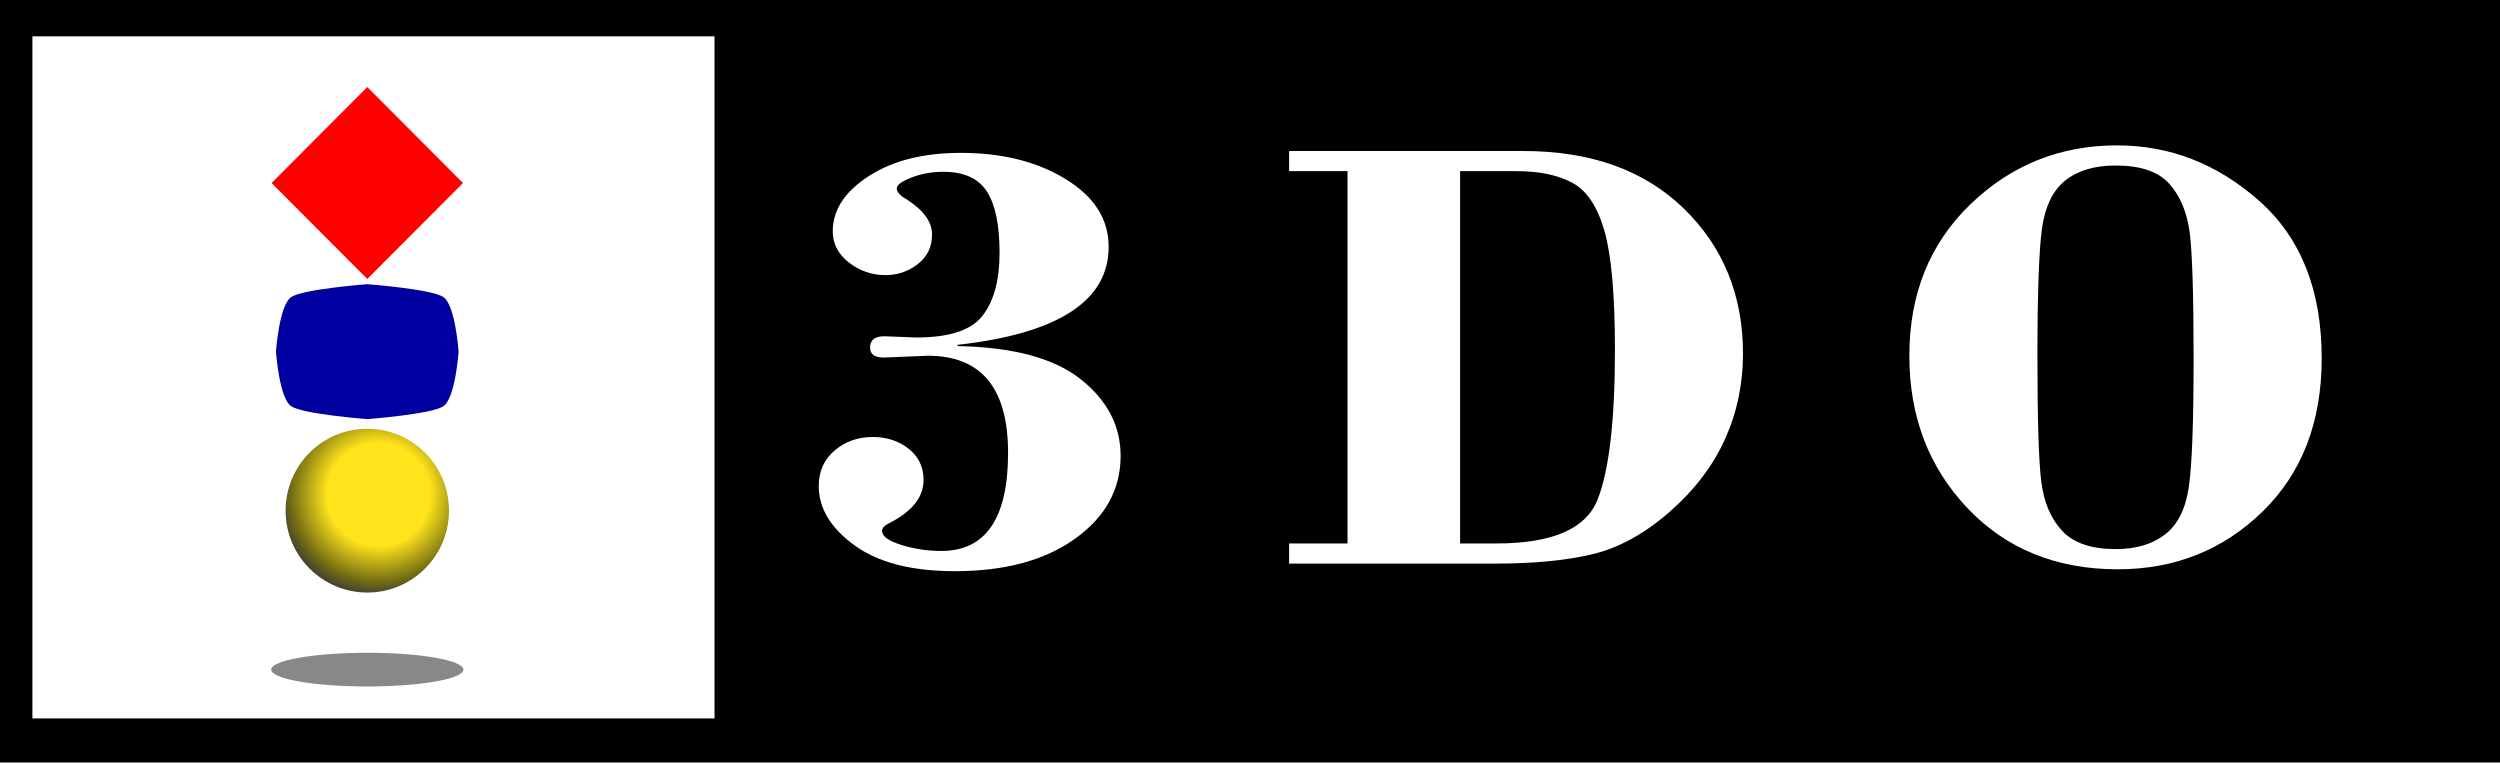
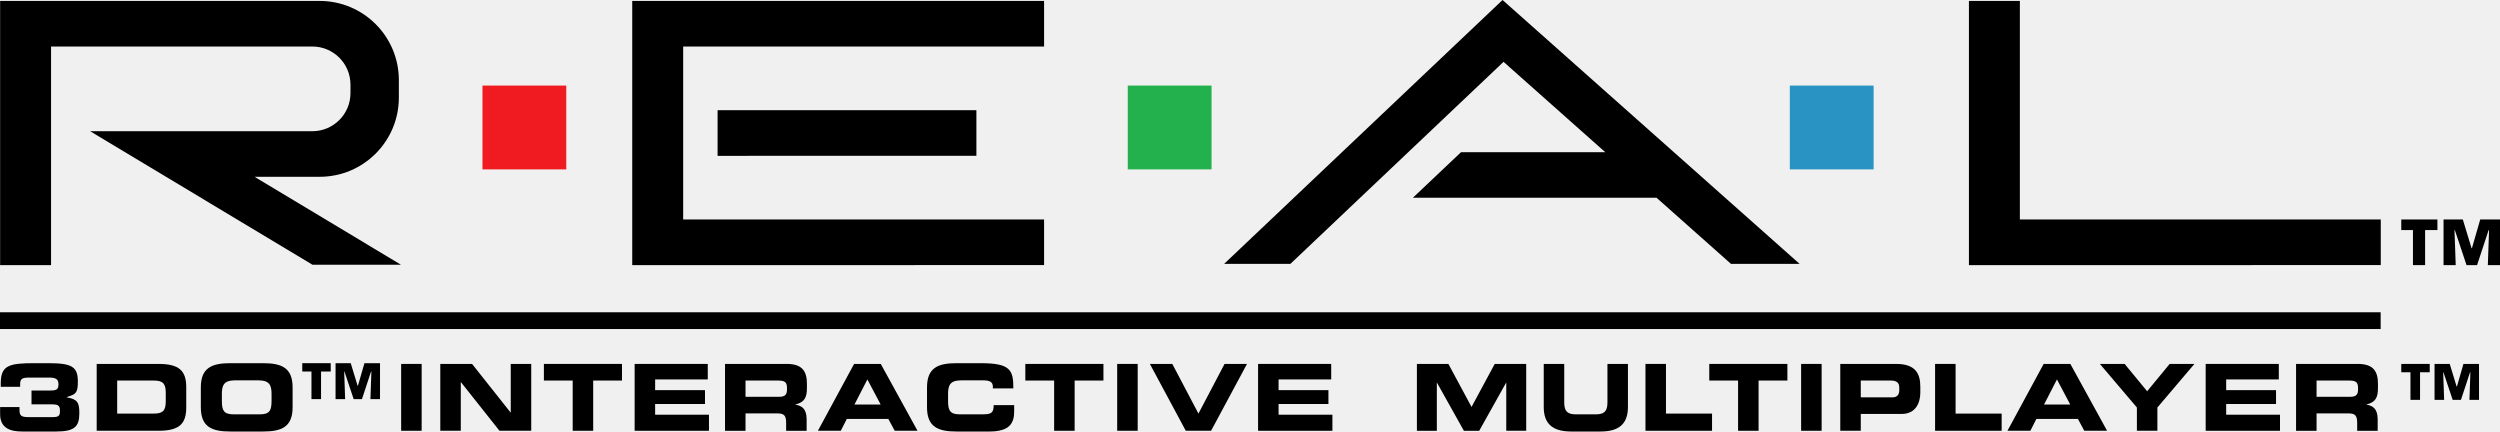
- <svg xmlns="http://www.w3.org/2000/svg" version="1.1" id="Layer_1" x="0px" y="0px" width="270px" height="82.35px" viewBox="3 136.909 270 82.35" enable-background="new 3 136.909 270 82.35" xml:space="preserve">
-   <rect x="3" y="136.909" width="270" height="82.35" />
-   <rect x="6.5" y="140.833" fill="#FFFFFF" width="73.667" height="73.667" />
-   <path fill="#888888" d="M32.287,209.229c0-1.006,4.646-1.822,10.38-1.822c5.734,0,10.38,0.816,10.38,1.822s-4.646,1.82-10.38,1.82  C36.933,211.049,32.287,210.234,32.287,209.229z" />
-   <path fill="#FFFFFF" d="M106.406,174.152v0.134c6.014,0.112,10.455,1.308,13.32,3.588c2.867,2.278,4.301,5.035,4.301,8.267  c0,3.607-1.629,6.586-4.895,8.93c-3.259,2.351-7.602,3.525-13.015,3.525c-4.679,0-8.293-0.938-10.853-2.806s-3.84-3.993-3.84-6.386  c0-1.586,0.573-2.873,1.721-3.846c1.146-0.973,2.523-1.455,4.125-1.455c1.504,0,2.797,0.428,3.867,1.272  c1.077,0.854,1.608,1.979,1.608,3.371c0,1.86-1.245,3.419-3.741,4.678c-0.488,0.245-0.74,0.524-0.74,0.833  c0,0.573,0.698,1.076,2.104,1.512c1.399,0.433,2.825,0.643,4.293,0.643c4.805,0,7.21-3.531,7.21-10.594  c0-6.993-2.889-10.489-8.657-10.489l-4.791,0.194c-0.965,0-1.454-0.355-1.454-1.068c0-0.818,0.51-1.23,1.524-1.23l3.489,0.133  c3.56,0,5.943-0.791,7.154-2.379c1.215-1.58,1.817-3.832,1.817-6.754c0-3.008-0.455-5.225-1.371-6.638  c-0.916-1.42-2.489-2.125-4.713-2.125c-1.209,0-2.349,0.202-3.413,0.614c-1.063,0.406-1.602,0.805-1.602,1.204  c0,0.368,0.351,0.755,1.05,1.153c1.831,1.168,2.755,2.434,2.755,3.797c0,1.343-0.51,2.404-1.539,3.203  c-1.027,0.789-2.182,1.188-3.469,1.188c-1.482,0-2.805-0.455-3.965-1.355c-1.162-0.91-1.75-2.028-1.75-3.379  c0-2.293,1.295-4.279,3.881-5.951c2.588-1.678,5.902-2.517,9.959-2.517c4.482,0,8.259,0.95,11.334,2.847  c3.084,1.895,4.623,4.32,4.623,7.293C122.741,169.404,117.293,172.938,106.406,174.152z" />
-   <path fill="#FFFFFF" d="M160.691,155.393v40.209h3.938c6.021,0,9.657-1.58,10.909-4.734c1.252-3.16,1.875-8.559,1.875-16.202  c0-5.979-0.386-10.28-1.154-12.89c-0.762-2.613-1.93-4.334-3.489-5.151c-1.561-0.819-3.545-1.231-5.944-1.231H160.691  L160.691,155.393z M148.531,195.602v-40.209h-6.307v-2.176h25.271c7.309,0,13.098,2.07,17.357,6.217  c4.258,4.141,6.391,9.371,6.391,15.686c0,3.271-0.648,6.357-1.95,9.23c-1.301,2.881-3.301,5.504-6,7.859  c-2.7,2.357-5.469,3.874-8.308,4.553c-2.84,0.678-6.322,1.016-10.463,1.016h-22.299v-2.176H148.531L148.531,195.602z" />
-   <path fill="#FFFFFF" d="M239.909,175.518c0-6.824-0.142-11.322-0.421-13.488c-0.285-2.176-1.014-3.924-2.188-5.254  c-1.175-1.327-3.111-1.992-5.805-1.992c-2.271,0-4.083,0.539-5.434,1.609c-1.351,1.076-2.188,2.797-2.524,5.168  c-0.328,2.369-0.496,7-0.496,13.888c0,6.817,0.14,11.335,0.426,13.538c0.28,2.203,1.036,3.959,2.261,5.267  c1.224,1.308,3.146,1.958,5.769,1.958c2.175,0,3.95-0.523,5.321-1.574c1.371-1.056,2.23-2.762,2.574-5.133  C239.741,187.132,239.909,182.469,239.909,175.518z M209.21,175.329c0-6.665,2.194-12.119,6.603-16.364  c4.396-4.236,9.678-6.355,15.83-6.355c5.715,0,10.826,1.992,15.336,5.979c4.513,3.986,6.764,9.657,6.764,17.008  c0,6.889-2.126,12.412-6.393,16.566c-4.266,4.152-9.476,6.23-15.629,6.23c-6.65,0-12.07-2.211-16.244-6.615  C211.301,187.37,209.21,181.889,209.21,175.329z" />
-   <radialGradient id="SVGID_1_" cx="49.887" cy="-77.316" r="10.654" gradientTransform="matrix(1 0 0 -1 -6 113)" gradientUnits="userSpaceOnUse">
-     <stop offset="0.522" style="stop-color:#FFE41B" />
-     <stop offset="0.893" style="stop-color:#716A13" />
-     <stop offset="1" style="stop-color:#49482E" />
-   </radialGradient>
-   <path fill="url(#SVGID_1_)" d="M33.844,192.059c0-4.887,3.949-8.846,8.823-8.846s8.823,3.959,8.823,8.846  c0,4.885-3.95,8.846-8.823,8.846C37.792,200.904,33.844,196.943,33.844,192.059z" />
-   <path fill="#0000A0" d="M34.449,168.991c-1.298,0.866-1.644,5.896-1.644,5.896s0.346,5.03,1.644,5.896  c1.297,0.867,8.218,1.389,8.218,1.389s6.921-0.521,8.217-1.389c1.299-0.866,1.645-5.896,1.645-5.896s-0.345-5.03-1.645-5.896  c-1.296-0.868-8.217-1.389-8.217-1.389S35.746,168.123,34.449,168.991z" />
-   <polygon fill="#FF0000" points="42.667,146.313 53.002,156.676 42.667,167.036 32.332,156.676 " />
+ <svg xmlns="http://www.w3.org/2000/svg" version="1.1" id="Ebene_2" x="0px" y="0px" width="601.14" height="103.759" viewBox="0 0 601.14 103.759" enable-background="new 0 0 566.929 97.854" xml:space="preserve">
+   <defs id="defs105" />
+   <g id="g100" transform="scale(1.060345)">
+     <path d="M 90.931,60.036 57.737,40.1 72.492,40.092 c 9.917,0 17.957,-8.04 17.957,-17.957 V 18.17 C 90.449,8.253 82.409,0.213 72.492,0.213 H 0.027 V 60.12 H 11.578 V 10.56 H 54.665 L 70.83,10.548 c 4.777,0 8.649,3.873 8.649,8.649 v 1.91 c 0,4.776 -3.873,8.649 -8.649,8.649 H 20.441 l 50.415,30.28 z" id="path2" />
+     <path d="M 11.578,10.56 H 54.665 L 70.83,10.548" id="path4" />
+     <path d="M 72.492,0.213 H 0.027" id="path6" />
+     <polygon points="143.374,0.213 143.374,60.12 198.012,60.12 236.769,60.108 236.769,49.772 154.925,49.772 154.925,10.56 198.012,10.56 236.769,10.548 236.769,0.213 " id="polygon8" />
+     <polygon points="539.89,60.108 539.89,49.772 458.047,49.772 458.047,0.213 446.496,0.213 446.496,60.12 501.134,60.12 " id="polygon10" />
+     <polygon points="162.728,35.34 162.728,24.993 221.418,24.993 221.418,35.328 " id="polygon12" />
+     <path stroke-miterlimit="10" d="M 326.284,0.986" id="path14" style="fill:none;stroke:#000000;stroke-width:0.1;stroke-miterlimit:10" />
+     <polygon points="340.962,14.025 364.022,34.509 331.321,34.509 320.401,44.845 320.401,44.845 375.657,44.845 392.531,59.834 408.094,59.834 340.735,0 277.603,59.834 292.628,59.834 " id="polygon16" />
+     <rect x="109.409" y="19.406" width="19.004" height="19.004" id="rect18" style="fill:#f01b20" />
+     <rect x="255.743" y="19.406" width="19.004" height="19.004" id="rect20" style="fill:#23b14d" />
+     <rect x="405.878" y="19.406" width="19.005" height="19.004" id="rect22" style="fill:#2993c3" />
+     <rect y="70.814" width="539.863" height="3.801" id="rect24" x="0" />
+     <g id="g48">
+       <path d="m 321.311,82.527 h 7.139 l 5.255,9.757 5.255,-9.757 h 7.139 v 15.158 h -4.522 V 86.799 h -0.042 l -6.092,10.887 h -3.476 l -6.092,-10.887 h -0.042 v 10.887 h -4.522 z" id="path26" />
+       <path d="m 350.077,82.527 h 4.648 v 8.752 c 0,1.926 0.69,2.68 2.596,2.68 h 4.606 c 1.905,0 2.596,-0.754 2.596,-2.68 v -8.752 h 4.648 v 9.757 c 0,3.769 -1.947,5.569 -6.219,5.569 h -6.657 c -4.271,0 -6.219,-1.801 -6.219,-5.569 v -9.757 z" id="path28" />
+       <path d="m 373.147,82.527 h 4.648 v 11.264 h 10.448 v 3.895 H 373.146 V 82.527 Z" id="path30" />
+       <path d="m 387.614,82.527 h 17.713 v 3.769 h -6.532 v 11.39 h -4.648 v -11.39 h -6.532 v -3.769 z" id="path32" />
+       <path d="m 408.445,82.527 h 4.648 v 15.158 h -4.648 z" id="path34" />
+       <path d="m 417.322,82.527 h 12.667 c 4.418,0 5.485,2.22 5.485,5.192 v 1.298 c 0,2.262 -0.984,4.857 -4.271,4.857 h -9.233 v 3.811 h -4.648 z m 4.648,7.579 h 7.223 c 1.089,0 1.508,-0.712 1.508,-1.612 v -0.586 c 0,-1.025 -0.503,-1.612 -1.905,-1.612 h -6.825 v 3.81 z" id="path36" />
+       <path d="m 438.823,82.527 h 4.648 v 11.264 h 10.447 v 3.895 H 438.822 V 82.527 Z" id="path38" />
+       <path d="m 463.444,82.527 h 6.051 l 8.333,15.158 h -5.172 l -1.444,-2.68 h -9.422 l -1.36,2.68 h -5.193 z m 0.083,9.212 h 5.946 l -3.015,-5.694 z" id="path40" />
+       <path d="m 484.588,92.409 -8.396,-9.882 h 5.611 l 5.108,6.197 5.108,-6.197 h 5.611 l -8.396,9.882 v 5.276 h -4.648 v -5.276 z" id="path42" />
+       <path d="m 500.185,82.527 h 16.582 v 3.518 h -11.934 v 2.429 h 11.306 v 3.14 h -11.306 v 2.43 h 12.205 v 3.643 h -16.854 v -15.16 z" id="path44" />
+       <path d="m 520.681,82.527 h 14.028 c 3.58,0 4.543,1.779 4.543,4.502 v 0.963 c 0,2.03 -0.461,3.224 -2.597,3.727 v 0.042 c 1.382,0.251 2.533,0.858 2.533,3.35 v 2.575 h -4.647 v -1.821 c 0,-1.592 -0.461,-2.115 -1.905,-2.115 h -7.307 v 3.937 h -4.648 z m 4.649,7.453 h 7.684 c 1.256,0 1.717,-0.502 1.717,-1.591 v -0.503 c 0,-1.34 -0.67,-1.591 -2.136,-1.591 h -7.265 z" id="path46" />
+     </g>
+     <g id="g72">
+       <path d="m 90.971,82.527 h 4.648 v 15.158 h -4.648 z" id="path50" />
+       <path d="m 99.848,82.527 h 7.202 l 8.73,11.013 h 0.042 V 82.527 h 4.647 v 15.158 h -7.202 l -8.73,-11.013 h -0.042 V 97.685 H 99.847 V 82.527 Z" id="path52" />
+       <path d="m 123.338,82.527 h 17.712 v 3.769 h -6.532 v 11.39 h -4.648 v -11.39 h -6.532 z" id="path54" />
+       <path d="M 143.917,82.527 H 160.5 v 3.518 h -11.934 v 2.429 h 11.306 v 3.14 h -11.306 v 2.43 h 12.206 v 3.643 h -16.854 v -15.16 z" id="path56" />
+       <path d="m 164.414,82.527 h 14.028 c 3.58,0 4.543,1.779 4.543,4.502 v 0.963 c 0,2.03 -0.461,3.224 -2.596,3.727 v 0.042 c 1.382,0.251 2.533,0.858 2.533,3.35 v 2.575 h -4.648 v -1.821 c 0,-1.592 -0.461,-2.115 -1.905,-2.115 h -7.307 v 3.937 h -4.648 z m 4.648,7.453 h 7.683 c 1.257,0 1.717,-0.502 1.717,-1.591 v -0.503 c 0,-1.34 -0.67,-1.591 -2.135,-1.591 h -7.265 z" id="path58" />
+       <path d="m 193.682,82.527 h 6.051 l 8.333,15.158 h -5.171 l -1.445,-2.68 h -9.422 l -1.36,2.68 h -5.193 z m 0.083,9.212 h 5.946 l -3.015,-5.694 z" id="path60" />
+       <path d="m 210.22,87.845 c 0,-4.438 2.491,-5.485 6.679,-5.485 h 5.465 c 6.616,0 7.474,1.424 7.433,5.717 h -4.648 v -0.419 c 0,-1.089 -0.795,-1.403 -2.177,-1.403 h -5.067 c -2.449,0 -2.91,1.152 -2.91,3.036 v 1.633 c 0,2.198 0.461,3.036 2.659,3.036 h 4.962 c 2.094,0 2.722,-0.21 2.722,-2.094 h 4.647 v 1.424 c 0,2.555 -0.921,4.564 -5.59,4.564 h -7.496 c -4.188,0 -6.679,-1.047 -6.679,-5.485 z" id="path62" />
+       <path d="m 232.517,82.527 h 17.712 v 3.769 h -6.532 v 11.39 h -4.648 v -11.39 h -6.532 z" id="path64" />
+       <path d="m 253.347,82.527 h 4.648 v 15.158 h -4.648 z" id="path66" />
+       <path d="m 260.758,82.527 h 5.088 l 5.925,11.264 5.925,-11.264 h 5.088 l -8.145,15.158 h -5.737 z" id="path68" />
+       <path d="m 285.295,82.527 h 16.583 v 3.518 h -11.934 v 2.429 h 11.306 v 3.14 h -11.306 v 2.43 h 12.207 v 3.643 h -16.855 v -15.16 z" id="path70" />
+     </g>
+     <g id="g80">
+       <path d="m 0.027,92.305 h 4.396 v 0.67 c 0,1.277 0.398,1.612 2.01,1.612 h 5.548 c 1.445,0 1.613,-0.397 1.613,-1.424 0,-1.005 -0.252,-1.465 -1.675,-1.465 H 7.146 v -3.142 h 4.334 c 1.507,0 1.779,-0.376 1.779,-1.465 0,-1.173 -0.732,-1.466 -2.114,-1.466 H 6.539 c -1.507,0 -1.968,0.314 -1.968,1.444 v 0.649 H 0.174 v -0.837 c 0,-4.083 1.989,-4.523 7.684,-4.523 h 3.119 c 5.402,0 6.679,0.838 6.679,4.188 0,2.555 -0.439,2.869 -2.512,3.497 v 0.063 c 2.45,0.419 2.848,1.193 2.848,3.602 0,2.993 -1.047,4.146 -5.255,4.146 H 5.01 c -2.701,0 -4.983,-0.774 -4.983,-3.937 z" id="path74" />
+       <path d="m 21.926,82.527 h 14.028 c 4.648,0 6.281,1.528 6.281,5.276 v 4.605 c 0,3.748 -1.633,5.276 -6.281,5.276 H 21.926 Z m 4.648,11.264 h 8.25 c 1.989,0 2.763,-0.565 2.763,-2.722 v -2.052 c 0,-2.156 -0.774,-2.722 -2.763,-2.722 h -8.25 z" id="path76" />
+       <path d="m 45.542,87.845 c 0,-4.438 2.491,-5.485 6.679,-5.485 h 7.454 c 4.188,0 6.679,1.048 6.679,5.485 v 4.523 c 0,4.438 -2.491,5.485 -6.679,5.485 H 52.22 c -4.188,0 -6.679,-1.047 -6.679,-5.485 v -4.523 z m 4.773,3.078 c 0,2.198 0.461,3.036 2.659,3.036 h 5.946 c 2.198,0 2.659,-0.838 2.659,-3.036 V 89.29 c 0,-1.884 -0.46,-3.036 -2.91,-3.036 h -5.444 c -2.449,0 -2.91,1.152 -2.91,3.036 z" id="path78" />
+     </g>
+     <g id="g86">
+       <path d="M 72.804,90.508 H 70.631 V 84.25 h -2.086 v -1.891 h 6.454 v 1.891 h -2.195 z" id="path82" />
+       <path d="M 78.267,90.508 H 76.094 V 82.36 h 3.444 l 1.554,5.117 h 0.076 l 1.478,-5.117 h 3.531 v 8.148 h -2.173 l 0.217,-6.246 h -0.076 l -2.064,6.246 h -1.879 l -2.086,-6.246 h -0.065 z" id="path84" />
+     </g>
+     <g id="g92">
+       <path d="m 548.798,90.676 h -2.173 v -6.258 h -2.086 v -1.891 h 6.453 v 1.891 h -2.194 z" id="path88" />
+       <path d="m 554.26,90.676 h -2.173 v -8.148 h 3.444 l 1.554,5.117 h 0.076 l 1.478,-5.117 h 3.531 v 8.148 h -2.173 l 0.217,-6.247 h -0.076 l -2.064,6.247 h -1.879 l -2.087,-6.247 h -0.064 z" id="path90" />
+     </g>
+     <g id="g98">
+       <path d="m 549.946,60.12 h -2.758 v -7.947 h -2.648 v -2.4 h 8.195 v 2.4 h -2.789 z" id="path94" />
+       <path d="m 556.884,60.12 h -2.758 V 49.772 h 4.373 l 1.973,6.498 h 0.097 l 1.876,-6.498 h 4.484 V 60.12 h -2.758 l 0.275,-7.933 h -0.098 l -2.62,7.933 h -2.388 l -2.648,-7.933 h -0.083 z" id="path96" />
+     </g>
+   </g>
</svg>
